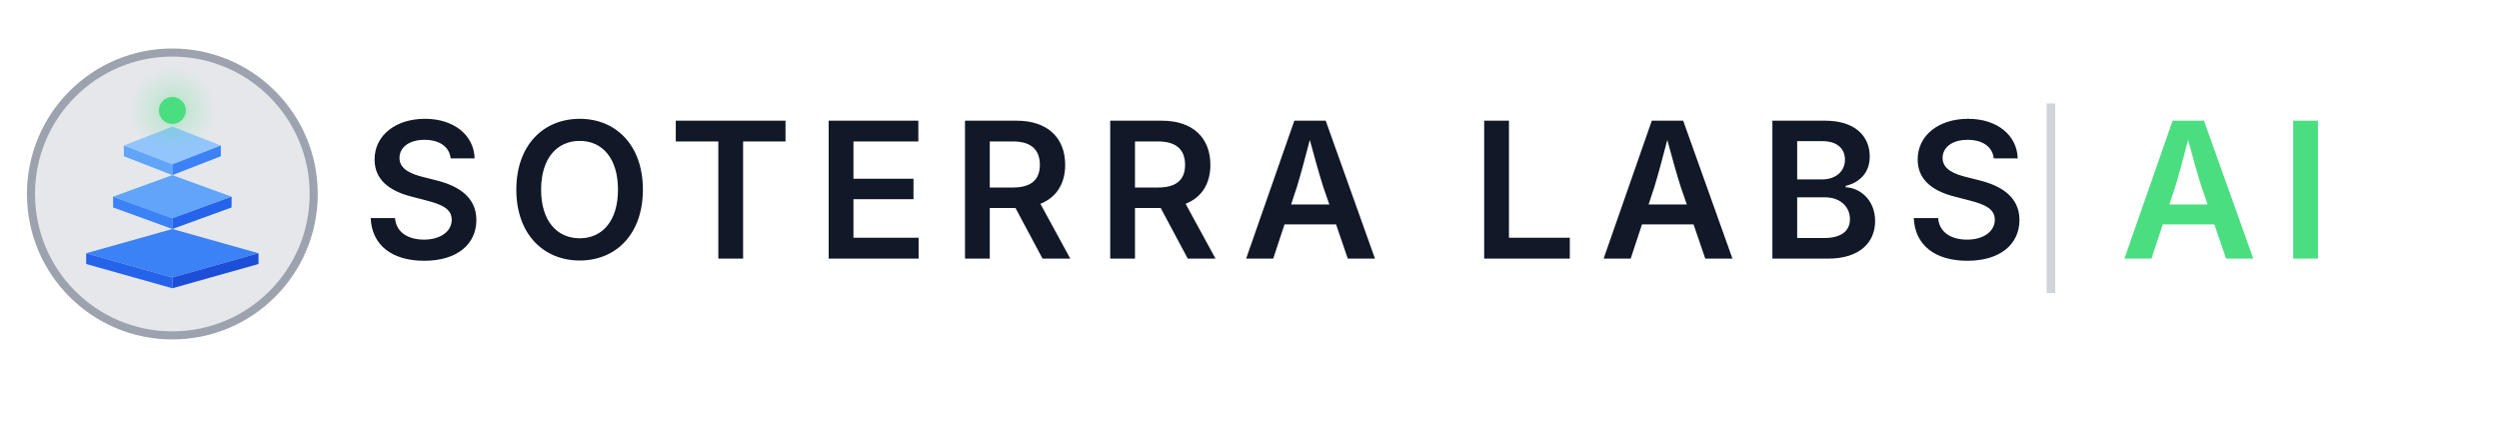
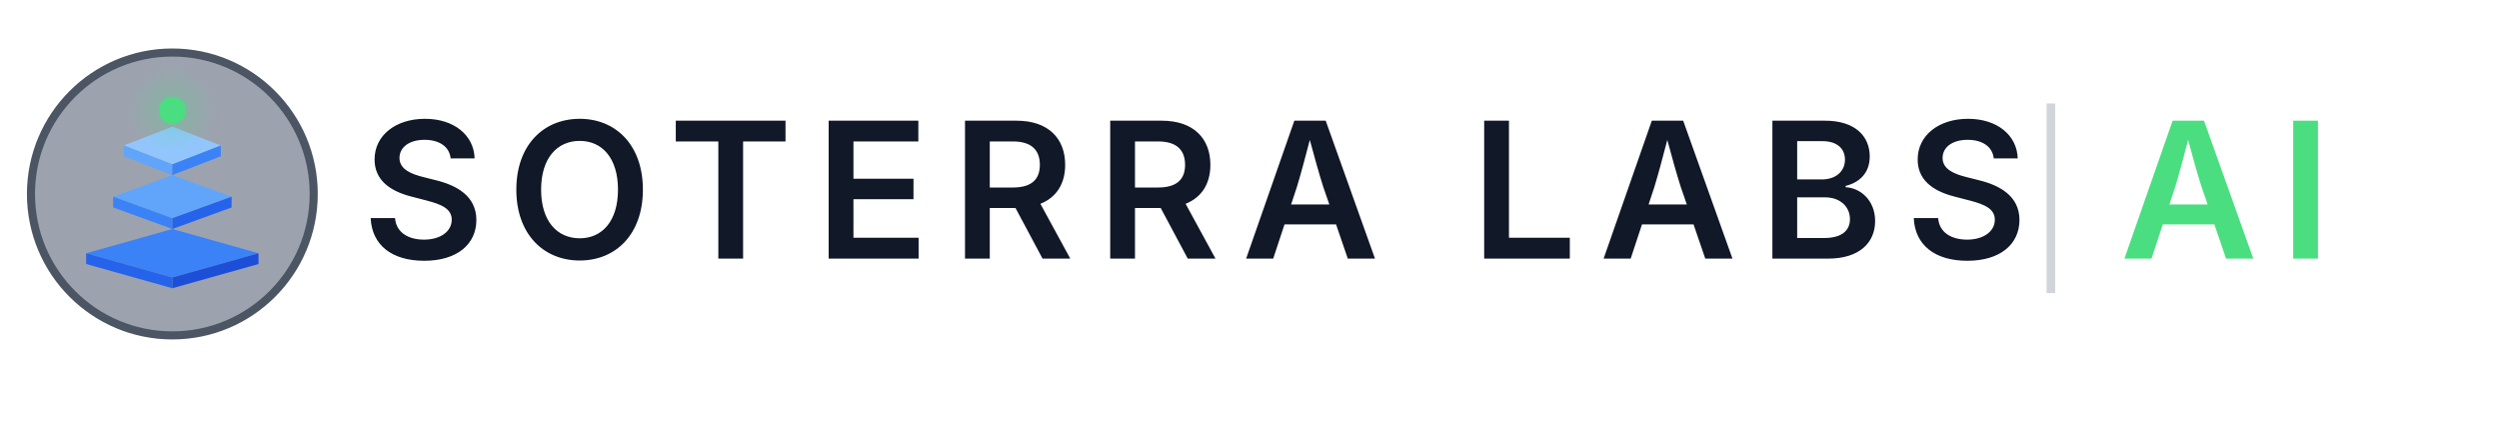
<svg xmlns="http://www.w3.org/2000/svg" viewBox="0 0 290 50" fill="none">
  <defs>
    <radialGradient id="dot-glow-lit" cx="50%" cy="50%" r="50%">
      <stop offset="0%" stop-color="#4ade80" stop-opacity="0.55" />
      <stop offset="40%" stop-color="#4ade80" stop-opacity="0.18" />
      <stop offset="100%" stop-color="#4ade80" stop-opacity="0" />
    </radialGradient>
    <clipPath id="lit-circle-clip">
      <circle cx="256" cy="256" r="210" />
    </clipPath>
  </defs>
  <svg x="0" y="2.5" width="40" height="40" viewBox="0 0 512 512">
    <g clip-path="url(#lit-circle-clip)">
-       <rect x="0" y="0" width="512" height="512" fill="#e5e7eb" />
+       <rect x="0" y="0" width="512" height="512" fill="#9ca3af" />
      <g transform="translate(96, 76) scale(8)">
        <polygon points="20,10 29,13.5 20,17 11,13.5" fill="#93c5fd" />
        <polygon points="11,13.5 20,17 20,19 11,15.5" fill="#60a5fa" />
        <polygon points="29,13.5 20,17 20,19 29,15.5" fill="#3b82f6" />
        <polygon points="20,19 31,23 20,27 9,23" fill="#60a5fa" />
        <polygon points="9,23 20,27 20,29 9,25" fill="#3b82f6" />
        <polygon points="31,23 20,27 20,29 31,25" fill="#2563eb" />
        <polygon points="20,29 36,33.5 20,38 4,33.5" fill="#3b82f6" />
        <polygon points="4,33.5 20,38 20,40 4,35.5" fill="#2563eb" />
        <polygon points="36,33.5 20,38 20,40 36,35.5" fill="#1d4ed8" />
        <circle cx="20" cy="7" r="8" fill="url(#dot-glow-lit)" />
        <circle cx="20" cy="7" r="2.5" fill="#4ade80" />
      </g>
    </g>
-     <circle cx="256" cy="256" r="210" fill="none" stroke="#9ca3af" stroke-width="12" />
+     <circle cx="256" cy="256" r="210" fill="none" stroke="#4b5563" stroke-width="12" />
  </svg>
  <text x="42" y="30" font-family="system-ui, -apple-system, 'Segoe UI', sans-serif" font-size="22" font-weight="600" letter-spacing="2.5" fill="#111827">SOTERRA LABS</text>
  <line x1="238" y1="12" x2="238" y2="34" stroke="#d1d5db" stroke-width="1" />
  <text x="246" y="30" font-family="system-ui, -apple-system, 'Segoe UI', sans-serif" font-size="22" font-weight="600" letter-spacing="2.5" fill="#4ade80">AI</text>
</svg>
